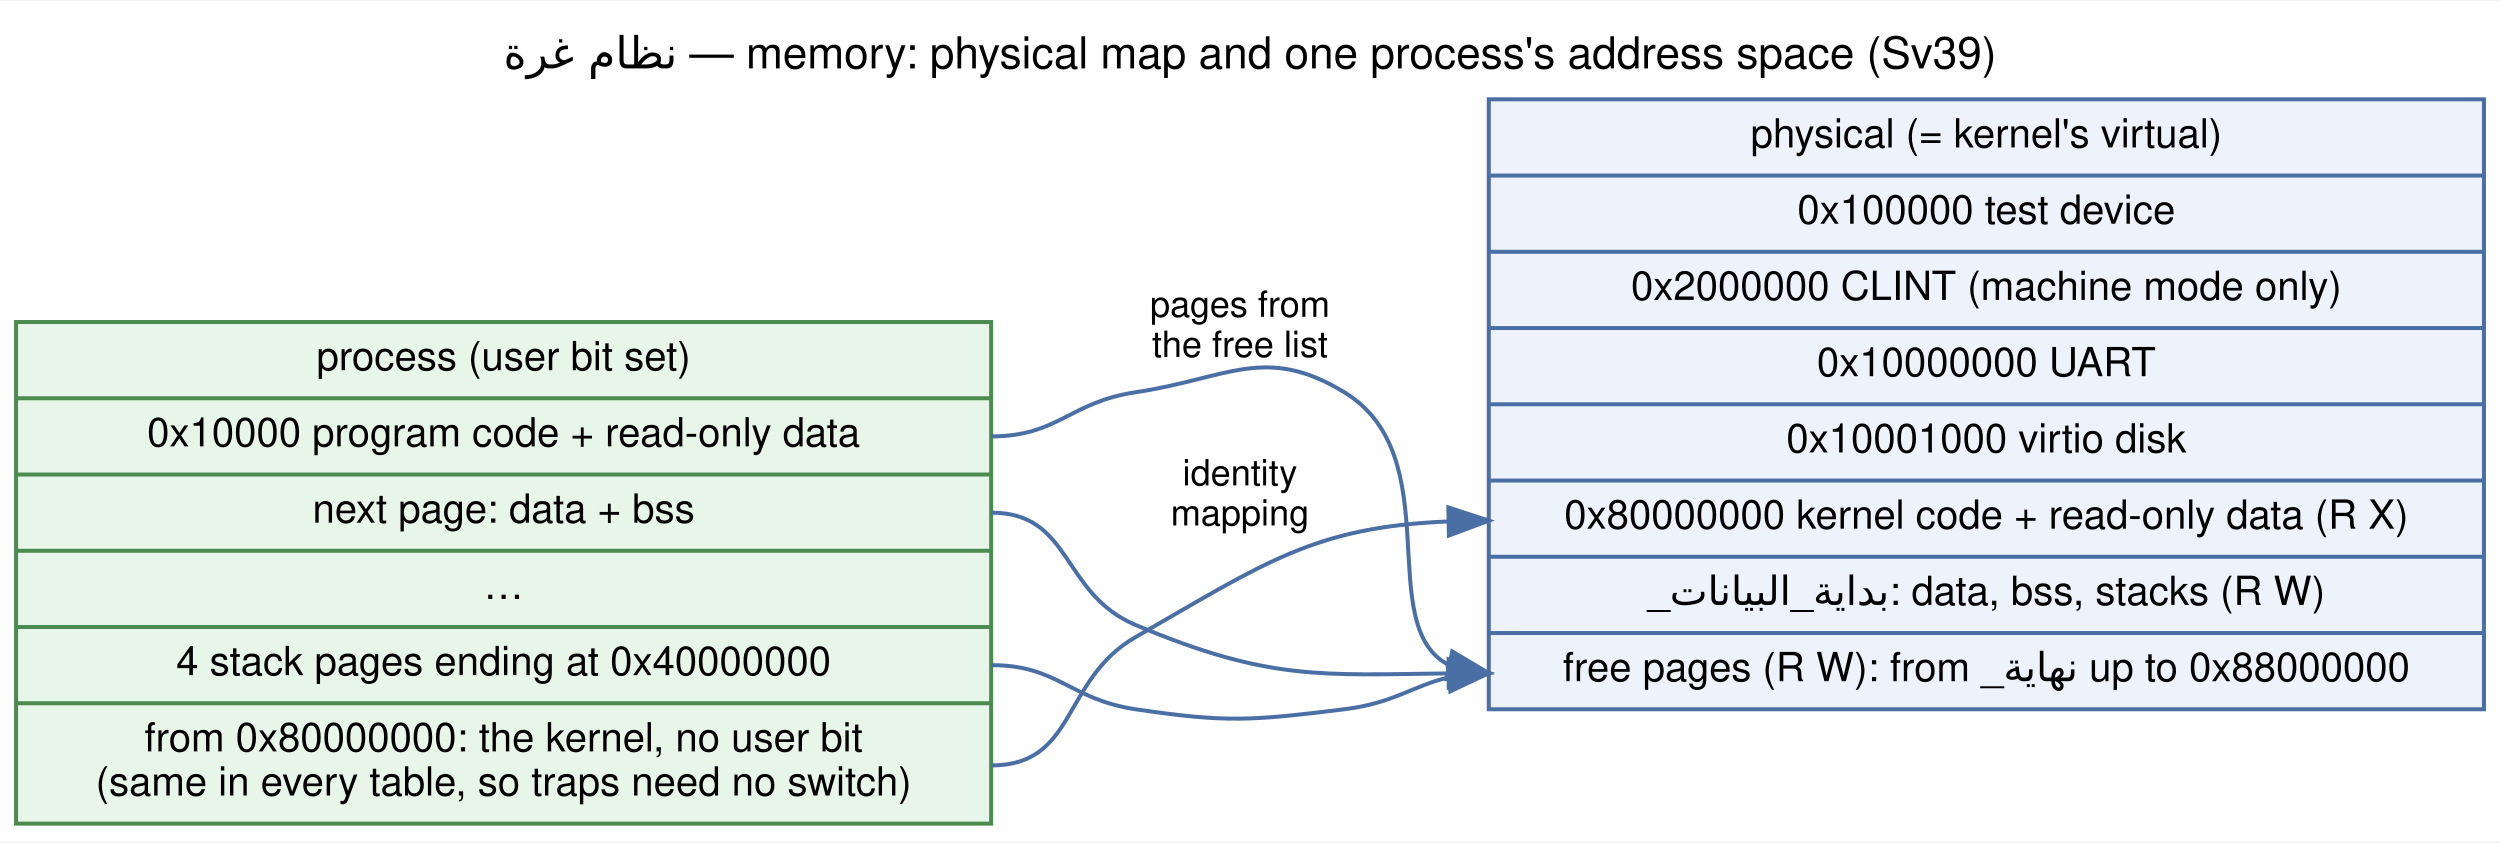
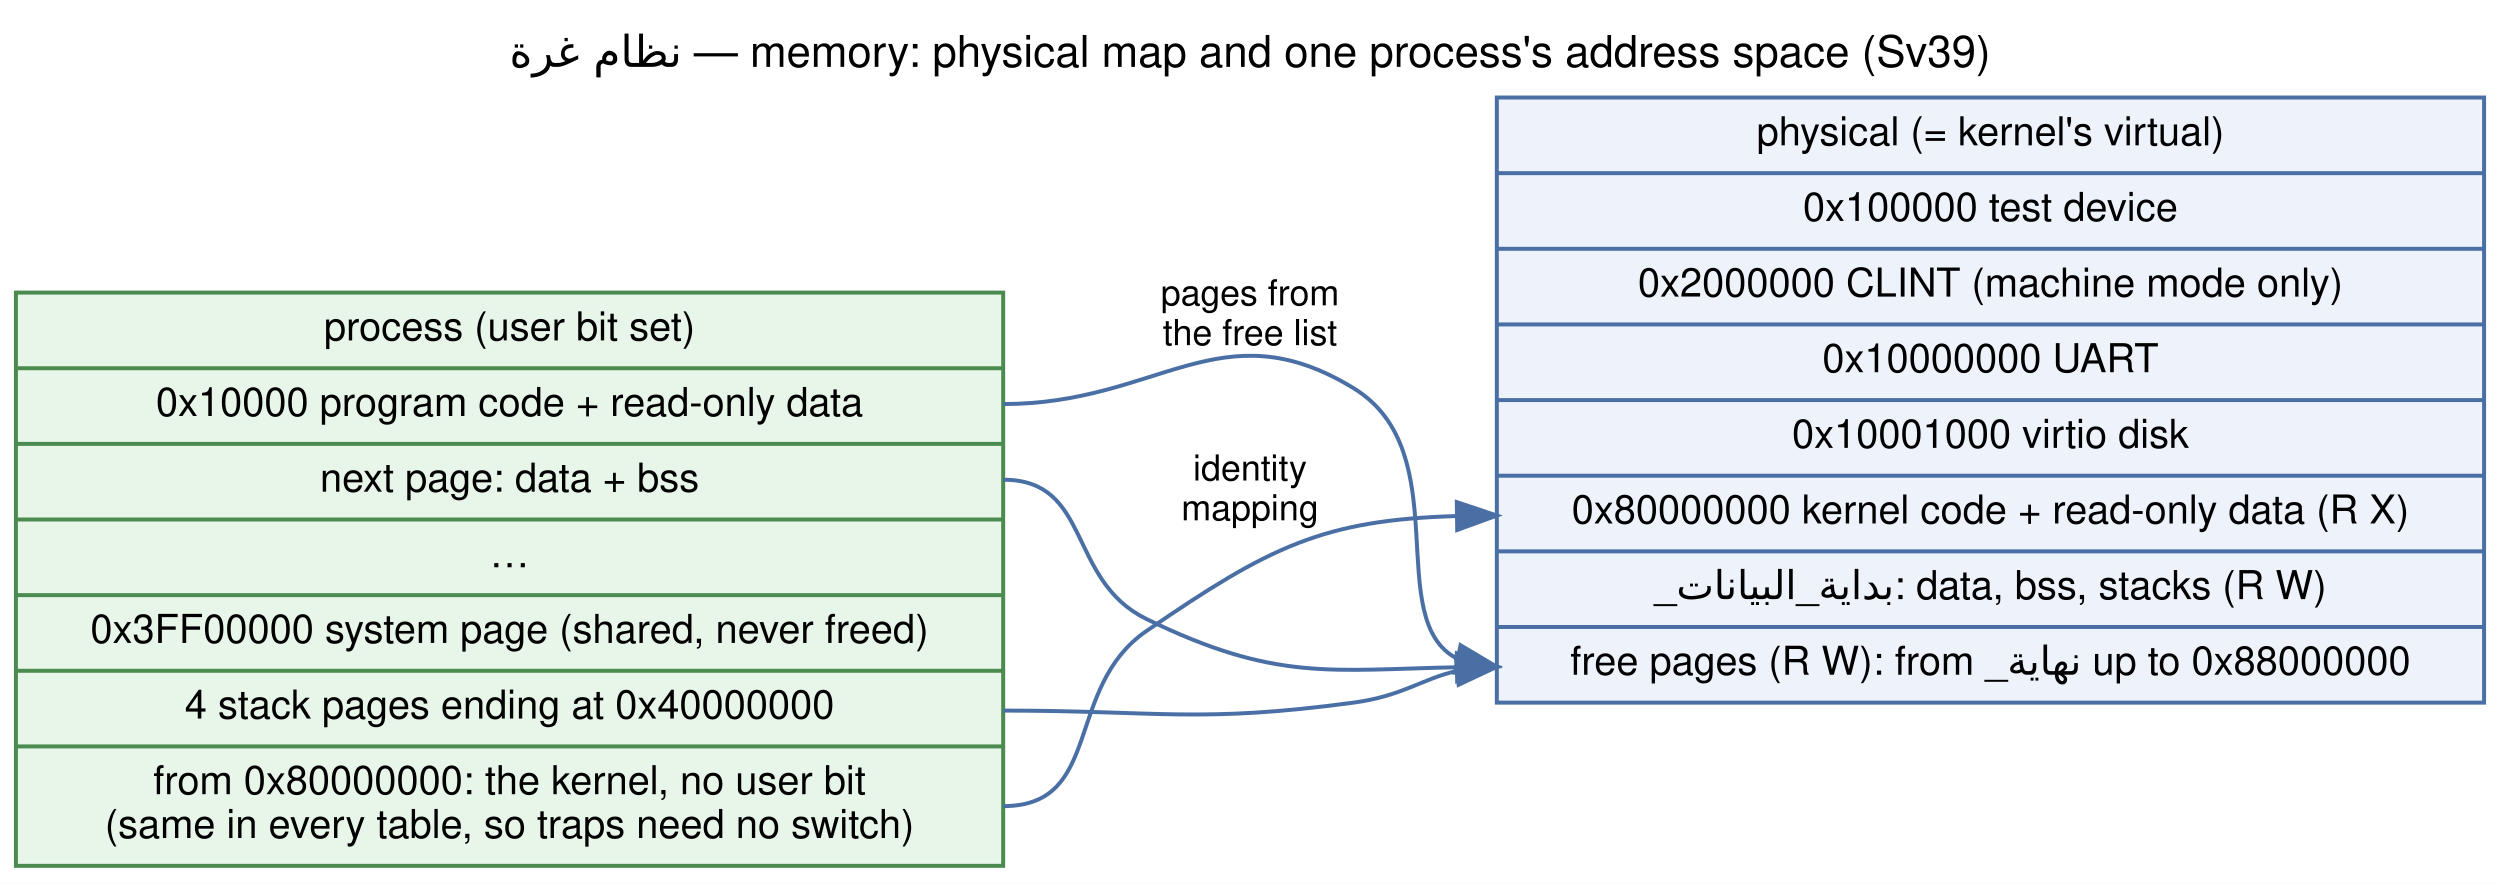
- <svg xmlns="http://www.w3.org/2000/svg" width="623pt" height="210pt" viewBox="0.00 0.00 623.00 209.50">
-   <g id="graph0" class="graph" transform="scale(1 1) rotate(0) translate(4 205.5)">
-     <polygon fill="white" stroke="transparent" points="-4,4 -4,-205.5 619,-205.5 619,4 -4,4" />
-     <text text-anchor="middle" x="307.5" y="-188.7" font-family="Helvetica,sans-Serif" font-size="11.00">‎نظام غرة — memory: physical map and one process's address space (Sv39)</text>
+ <svg xmlns="http://www.w3.org/2000/svg" width="628pt" height="222pt" viewBox="0.00 0.00 628.00 222.00">
+   <g id="graph0" class="graph" transform="scale(1 1) rotate(0) translate(4 218)">
+     <polygon fill="white" stroke="transparent" points="-4,4 -4,-218 624,-218 624,4 -4,4" />
+     <text text-anchor="middle" x="310" y="-201.2" font-family="Helvetica,sans-Serif" font-size="11.00">‎نظام غرة — memory: physical map and one process's address space (Sv39)</text>
    <g id="node1" class="node">
-       <polygon fill="#eef3fb" stroke="#4a6fa5" points="367,-29 367,-181 615,-181 615,-29 367,-29" />
-       <text text-anchor="middle" x="491" y="-169" font-family="Helvetica,sans-Serif" font-size="10.00">‎physical (= kernel's virtual)</text>
-       <polyline fill="none" stroke="#4a6fa5" points="367,-162 615,-162 " />
-       <text text-anchor="middle" x="491" y="-150" font-family="Helvetica,sans-Serif" font-size="10.00">‎0x100000 test device</text>
-       <polyline fill="none" stroke="#4a6fa5" points="367,-143 615,-143 " />
-       <text text-anchor="middle" x="491" y="-131" font-family="Helvetica,sans-Serif" font-size="10.00">‎0x2000000 CLINT (machine mode only)</text>
-       <polyline fill="none" stroke="#4a6fa5" points="367,-124 615,-124 " />
-       <text text-anchor="middle" x="491" y="-112" font-family="Helvetica,sans-Serif" font-size="10.00">‎0x10000000 UART</text>
-       <polyline fill="none" stroke="#4a6fa5" points="367,-105 615,-105 " />
-       <text text-anchor="middle" x="491" y="-93" font-family="Helvetica,sans-Serif" font-size="10.00">‎0x10001000 virtio disk</text>
-       <polyline fill="none" stroke="#4a6fa5" points="367,-86 615,-86 " />
-       <text text-anchor="middle" x="491" y="-74" font-family="Helvetica,sans-Serif" font-size="10.00">‎0x80000000 kernel code + read-only data (R X)</text>
-       <polyline fill="none" stroke="#4a6fa5" points="367,-67 615,-67 " />
-       <text text-anchor="middle" x="491" y="-55" font-family="Helvetica,sans-Serif" font-size="10.00">‎_بداية_البيانات: data, bss, stacks (R W)</text>
-       <polyline fill="none" stroke="#4a6fa5" points="367,-48 615,-48 " />
-       <text text-anchor="middle" x="491" y="-36" font-family="Helvetica,sans-Serif" font-size="10.00">‎free pages (R W): from _نهاية up to 0x88000000</text>
+       <polygon fill="#eef3fb" stroke="#4a6fa5" points="372,-41.5 372,-193.5 620,-193.5 620,-41.5 372,-41.5" />
+       <text text-anchor="middle" x="496" y="-181.5" font-family="Helvetica,sans-Serif" font-size="10.00">‎physical (= kernel's virtual)</text>
+       <polyline fill="none" stroke="#4a6fa5" points="372,-174.5 620,-174.5 " />
+       <text text-anchor="middle" x="496" y="-162.5" font-family="Helvetica,sans-Serif" font-size="10.00">‎0x100000 test device</text>
+       <polyline fill="none" stroke="#4a6fa5" points="372,-155.5 620,-155.5 " />
+       <text text-anchor="middle" x="496" y="-143.5" font-family="Helvetica,sans-Serif" font-size="10.00">‎0x2000000 CLINT (machine mode only)</text>
+       <polyline fill="none" stroke="#4a6fa5" points="372,-136.5 620,-136.5 " />
+       <text text-anchor="middle" x="496" y="-124.5" font-family="Helvetica,sans-Serif" font-size="10.00">‎0x10000000 UART</text>
+       <polyline fill="none" stroke="#4a6fa5" points="372,-117.5 620,-117.5 " />
+       <text text-anchor="middle" x="496" y="-105.5" font-family="Helvetica,sans-Serif" font-size="10.00">‎0x10001000 virtio disk</text>
+       <polyline fill="none" stroke="#4a6fa5" points="372,-98.5 620,-98.5 " />
+       <text text-anchor="middle" x="496" y="-86.5" font-family="Helvetica,sans-Serif" font-size="10.00">‎0x80000000 kernel code + read-only data (R X)</text>
+       <polyline fill="none" stroke="#4a6fa5" points="372,-79.5 620,-79.5 " />
+       <text text-anchor="middle" x="496" y="-67.5" font-family="Helvetica,sans-Serif" font-size="10.00">‎_بداية_البيانات: data, bss, stacks (R W)</text>
+       <polyline fill="none" stroke="#4a6fa5" points="372,-60.5 620,-60.5 " />
+       <text text-anchor="middle" x="496" y="-48.5" font-family="Helvetica,sans-Serif" font-size="10.00">‎free pages (R W): from _نهاية up to 0x88000000</text>
    </g>
    <g id="node2" class="node">
-       <polygon fill="#e8f5e9" stroke="#4b8b4f" points="0,-0.5 0,-125.5 243,-125.5 243,-0.5 0,-0.5" />
-       <text text-anchor="middle" x="121.5" y="-113.5" font-family="Helvetica,sans-Serif" font-size="10.00">‎process (user bit set)</text>
-       <polyline fill="none" stroke="#4b8b4f" points="0,-106.5 243,-106.5 " />
-       <text text-anchor="middle" x="121.5" y="-94.5" font-family="Helvetica,sans-Serif" font-size="10.00">‎0x10000 program code + read-only data</text>
-       <polyline fill="none" stroke="#4b8b4f" points="0,-87.5 243,-87.5 " />
-       <text text-anchor="middle" x="121.5" y="-75.5" font-family="Helvetica,sans-Serif" font-size="10.00">‎next page: data + bss</text>
-       <polyline fill="none" stroke="#4b8b4f" points="0,-68.5 243,-68.5 " />
-       <text text-anchor="middle" x="121.5" y="-56.5" font-family="Helvetica,sans-Serif" font-size="10.00">‎…</text>
-       <polyline fill="none" stroke="#4b8b4f" points="0,-49.5 243,-49.5 " />
-       <text text-anchor="middle" x="121.5" y="-37.5" font-family="Helvetica,sans-Serif" font-size="10.00">‎4 stack pages ending at 0x40000000</text>
-       <polyline fill="none" stroke="#4b8b4f" points="0,-30.5 243,-30.5 " />
-       <text text-anchor="middle" x="121.5" y="-18.5" font-family="Helvetica,sans-Serif" font-size="10.00">‎from 0x80000000: the kernel, no user bit</text>
-       <text text-anchor="middle" x="121.5" y="-7.5" font-family="Helvetica,sans-Serif" font-size="10.00">‎(same in every table, so traps need no switch)</text>
+       <polygon fill="#e8f5e9" stroke="#4b8b4f" points="0,-0.5 0,-144.5 248,-144.5 248,-0.5 0,-0.5" />
+       <text text-anchor="middle" x="124" y="-132.5" font-family="Helvetica,sans-Serif" font-size="10.00">‎process (user bit set)</text>
+       <polyline fill="none" stroke="#4b8b4f" points="0,-125.5 248,-125.5 " />
+       <text text-anchor="middle" x="124" y="-113.5" font-family="Helvetica,sans-Serif" font-size="10.00">‎0x10000 program code + read-only data</text>
+       <polyline fill="none" stroke="#4b8b4f" points="0,-106.5 248,-106.5 " />
+       <text text-anchor="middle" x="124" y="-94.5" font-family="Helvetica,sans-Serif" font-size="10.00">‎next page: data + bss</text>
+       <polyline fill="none" stroke="#4b8b4f" points="0,-87.5 248,-87.5 " />
+       <text text-anchor="middle" x="124" y="-75.5" font-family="Helvetica,sans-Serif" font-size="10.00">‎…</text>
+       <polyline fill="none" stroke="#4b8b4f" points="0,-68.5 248,-68.5 " />
+       <text text-anchor="middle" x="124" y="-56.5" font-family="Helvetica,sans-Serif" font-size="10.00">‎0x3FF00000 system page (shared, never freed)</text>
+       <polyline fill="none" stroke="#4b8b4f" points="0,-49.5 248,-49.5 " />
+       <text text-anchor="middle" x="124" y="-37.5" font-family="Helvetica,sans-Serif" font-size="10.00">‎4 stack pages ending at 0x40000000</text>
+       <polyline fill="none" stroke="#4b8b4f" points="0,-30.5 248,-30.5 " />
+       <text text-anchor="middle" x="124" y="-18.5" font-family="Helvetica,sans-Serif" font-size="10.00">‎from 0x80000000: the kernel, no user bit</text>
+       <text text-anchor="middle" x="124" y="-7.5" font-family="Helvetica,sans-Serif" font-size="10.00">‎(same in every table, so traps need no switch)</text>
    </g>
    <g id="edge1" class="edge">
-       <path fill="none" stroke="#4a6fa5" d="M243,-97C259.73,-97 262.45,-105.53 279,-108 301.86,-111.41 311.27,-120.04 331,-108 357.36,-91.91 337.97,-49.67 357.13,-40" />
-       <polygon fill="#4a6fa5" stroke="#4a6fa5" points="357.89,-43.41 367,-38 356.5,-36.55 357.89,-43.41" />
-       <text text-anchor="middle" x="305" y="-126.8" font-family="Helvetica,sans-Serif" font-size="9.00">‎pages from</text>
-       <text text-anchor="middle" x="305" y="-116.8" font-family="Helvetica,sans-Serif" font-size="9.00">‎the free list</text>
+       <path fill="none" stroke="#4a6fa5" d="M248,-116.5C287.15,-116.5 302.58,-140.89 336,-120.5 362.36,-104.41 342.97,-62.17 362.13,-52.5" />
+       <polygon fill="#4a6fa5" stroke="#4a6fa5" points="362.89,-55.91 372,-50.5 361.5,-49.05 362.89,-55.91" />
+       <text text-anchor="middle" x="310" y="-141.3" font-family="Helvetica,sans-Serif" font-size="9.00">‎pages from</text>
+       <text text-anchor="middle" x="310" y="-131.3" font-family="Helvetica,sans-Serif" font-size="9.00">‎the free list</text>
    </g>
    <g id="edge2" class="edge">
-       <path fill="none" stroke="#4a6fa5" d="M243,-78C263.27,-78 260.32,-57.86 279,-50 312.11,-36.07 325.15,-37.56 356.99,-37.94" />
-       <polygon fill="#4a6fa5" stroke="#4a6fa5" points="356.98,-41.44 367,-38 357.02,-34.44 356.98,-41.44" />
+       <path fill="none" stroke="#4a6fa5" d="M248,-97.5C270.32,-97.5 263.94,-72.28 284,-62.5 316.3,-46.76 330,-49.73 361.97,-50.39" />
+       <polygon fill="#4a6fa5" stroke="#4a6fa5" points="361.96,-53.89 372,-50.5 362.04,-46.89 361.96,-53.89" />
    </g>
    <g id="edge3" class="edge">
-       <path fill="none" stroke="#4a6fa5" d="M243,-40C259.73,-40 262.45,-31.47 279,-29 301.86,-25.59 308.06,-26.18 331,-29 343.4,-30.53 348.21,-34.91 356.99,-36.94" />
-       <polygon fill="#4a6fa5" stroke="#4a6fa5" points="356.69,-40.43 367,-38 357.42,-33.47 356.69,-40.43" />
+       <path fill="none" stroke="#4a6fa5" d="M248,-39.5C287.12,-39.5 297.23,-36.28 336,-41.5 348.39,-43.17 353.2,-47.48 361.99,-49.47" />
+       <polygon fill="#4a6fa5" stroke="#4a6fa5" points="361.69,-52.95 372,-50.5 362.41,-45.99 361.69,-52.95" />
    </g>
    <g id="edge4" class="edge">
-       <path fill="none" stroke="#4a6fa5" d="M243,-15C264.41,-15 260.45,-36.32 279,-47 311.48,-65.7 323.62,-74.38 356.59,-75.79" />
-       <polygon fill="#4a6fa5" stroke="#4a6fa5" points="356.93,-79.3 367,-76 357.07,-72.3 356.93,-79.3" />
-       <text text-anchor="middle" x="305" y="-84.8" font-family="Helvetica,sans-Serif" font-size="9.00">‎identity</text>
-       <text text-anchor="middle" x="305" y="-74.8" font-family="Helvetica,sans-Serif" font-size="9.00">‎mapping</text>
+       <path fill="none" stroke="#4a6fa5" d="M248,-15.5C273.27,-15.5 263.17,-45.2 284,-59.5 315.03,-80.81 328.45,-87.39 361.98,-88.37" />
+       <polygon fill="#4a6fa5" stroke="#4a6fa5" points="361.95,-91.87 372,-88.5 362.05,-84.87 361.95,-91.87" />
+       <text text-anchor="middle" x="310" y="-97.3" font-family="Helvetica,sans-Serif" font-size="9.00">‎identity</text>
+       <text text-anchor="middle" x="310" y="-87.3" font-family="Helvetica,sans-Serif" font-size="9.00">‎mapping</text>
    </g>
  </g>
</svg>
